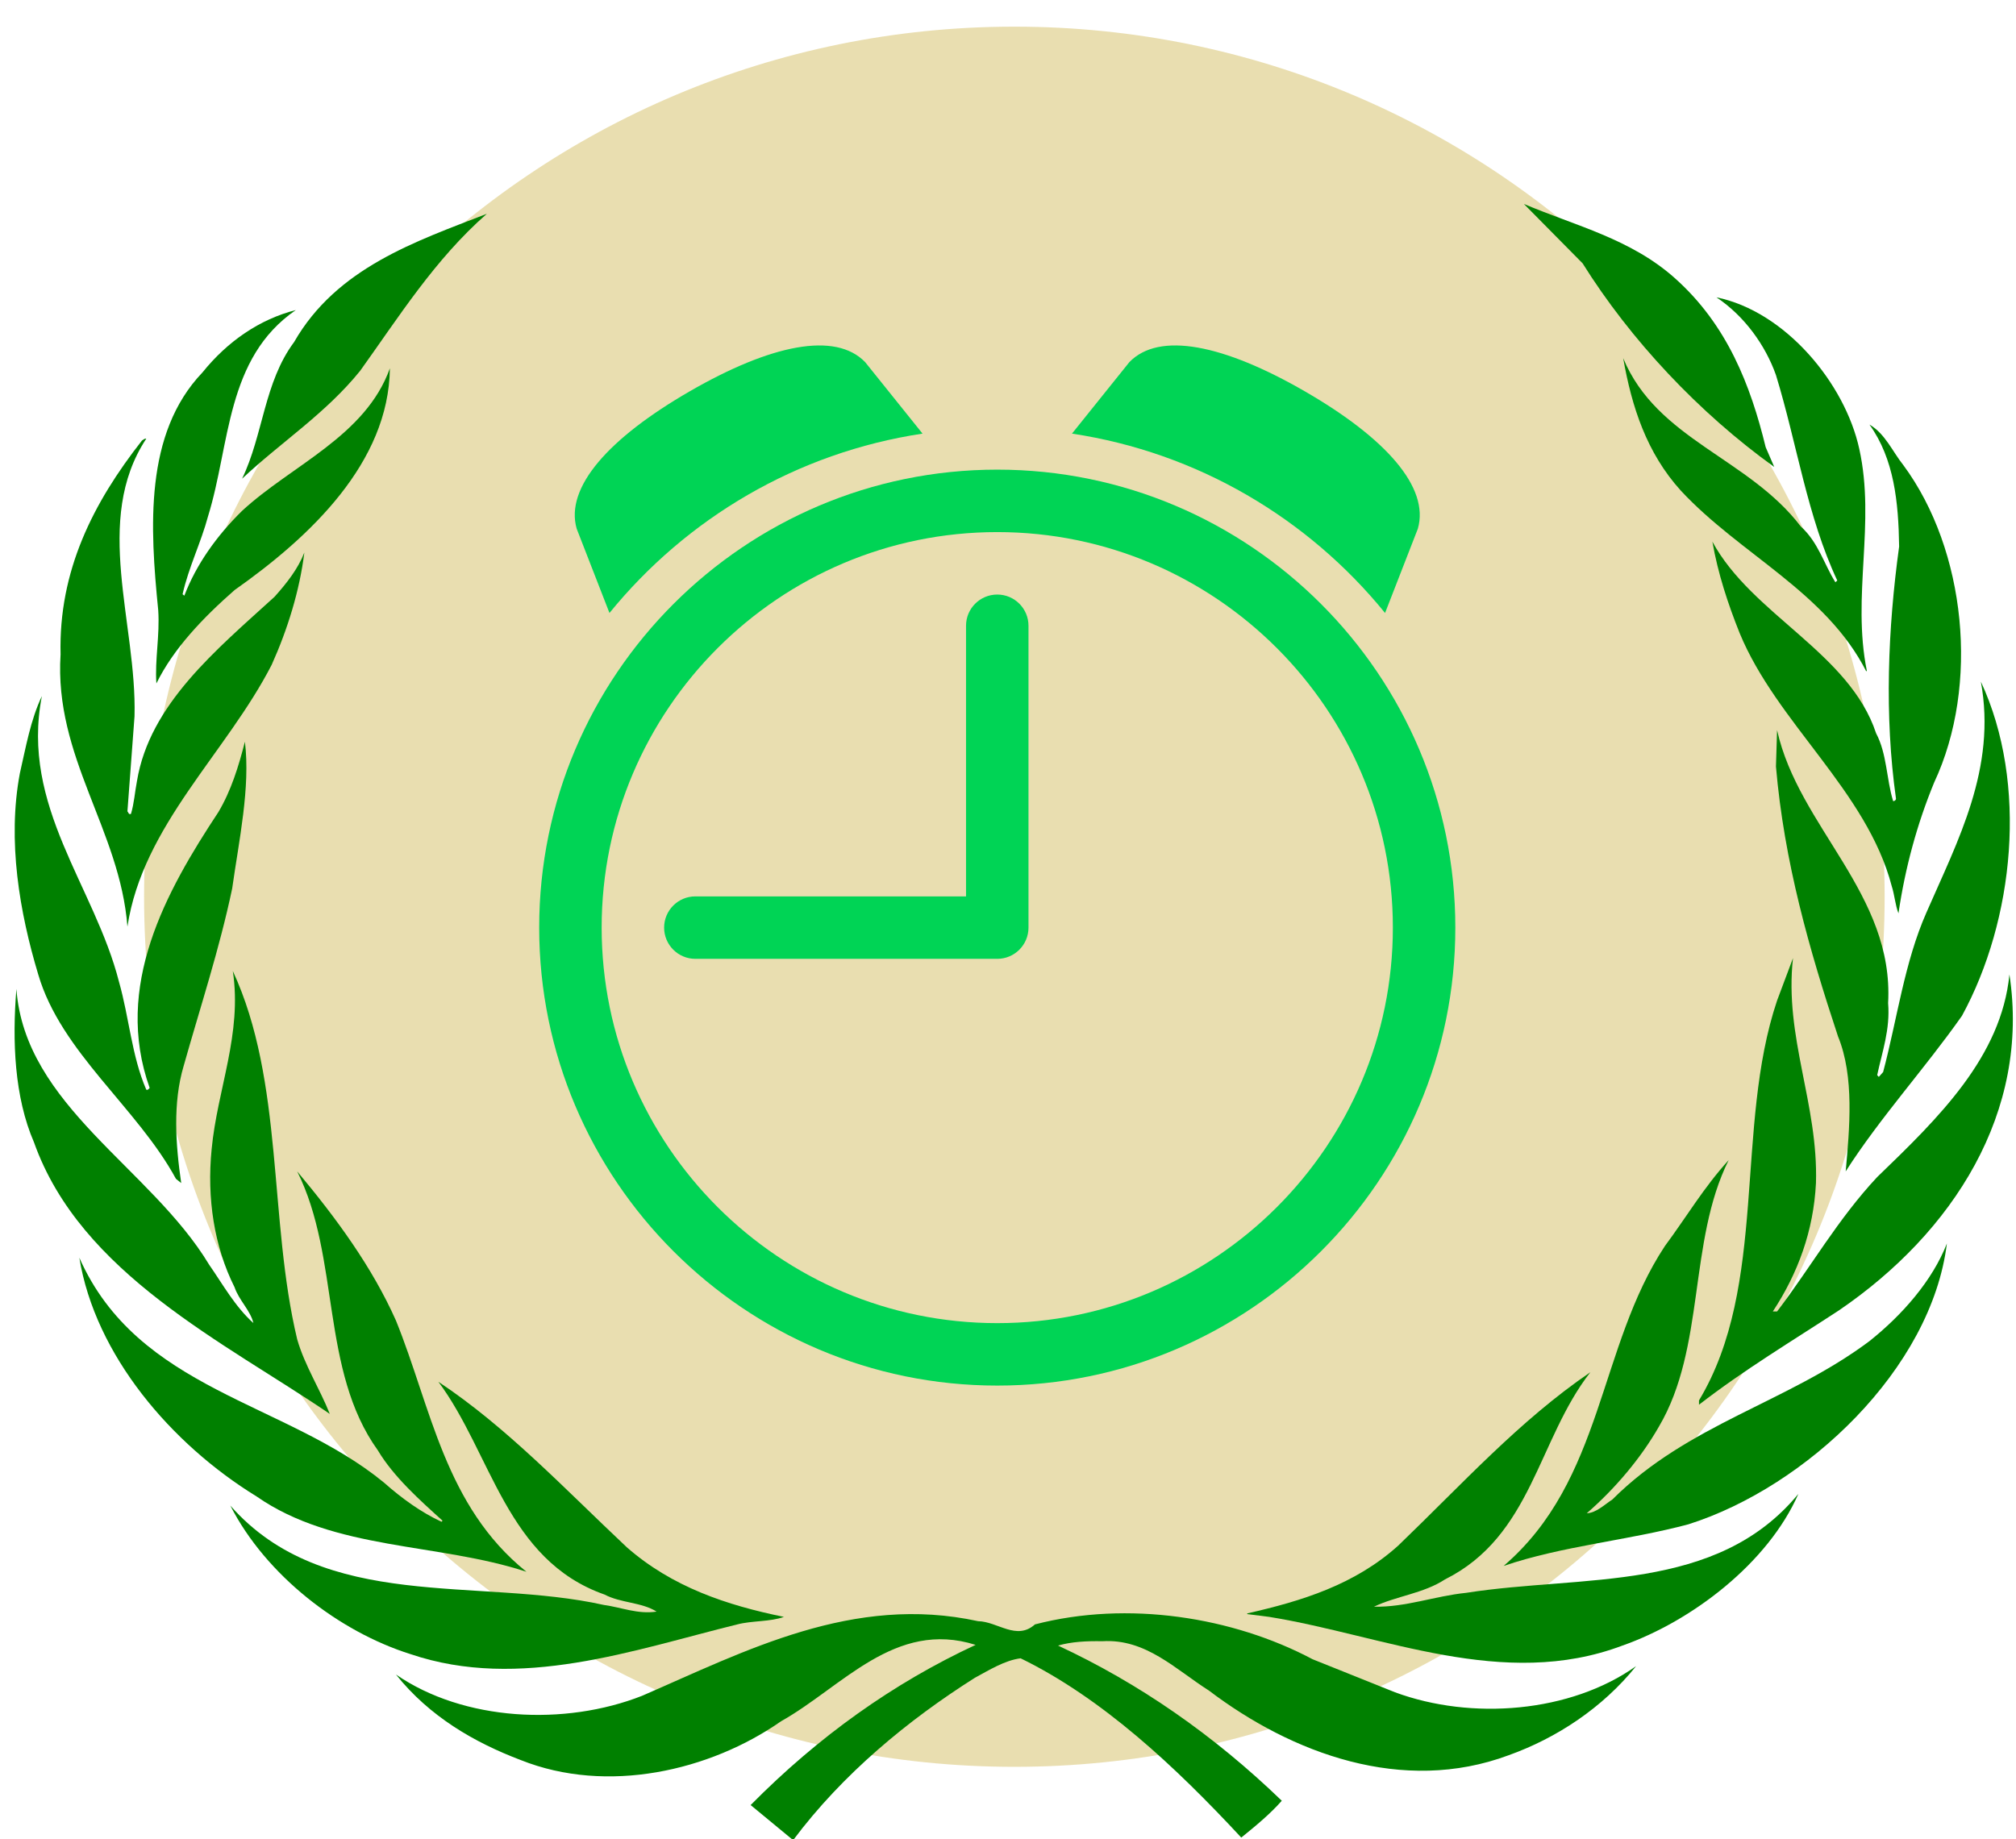
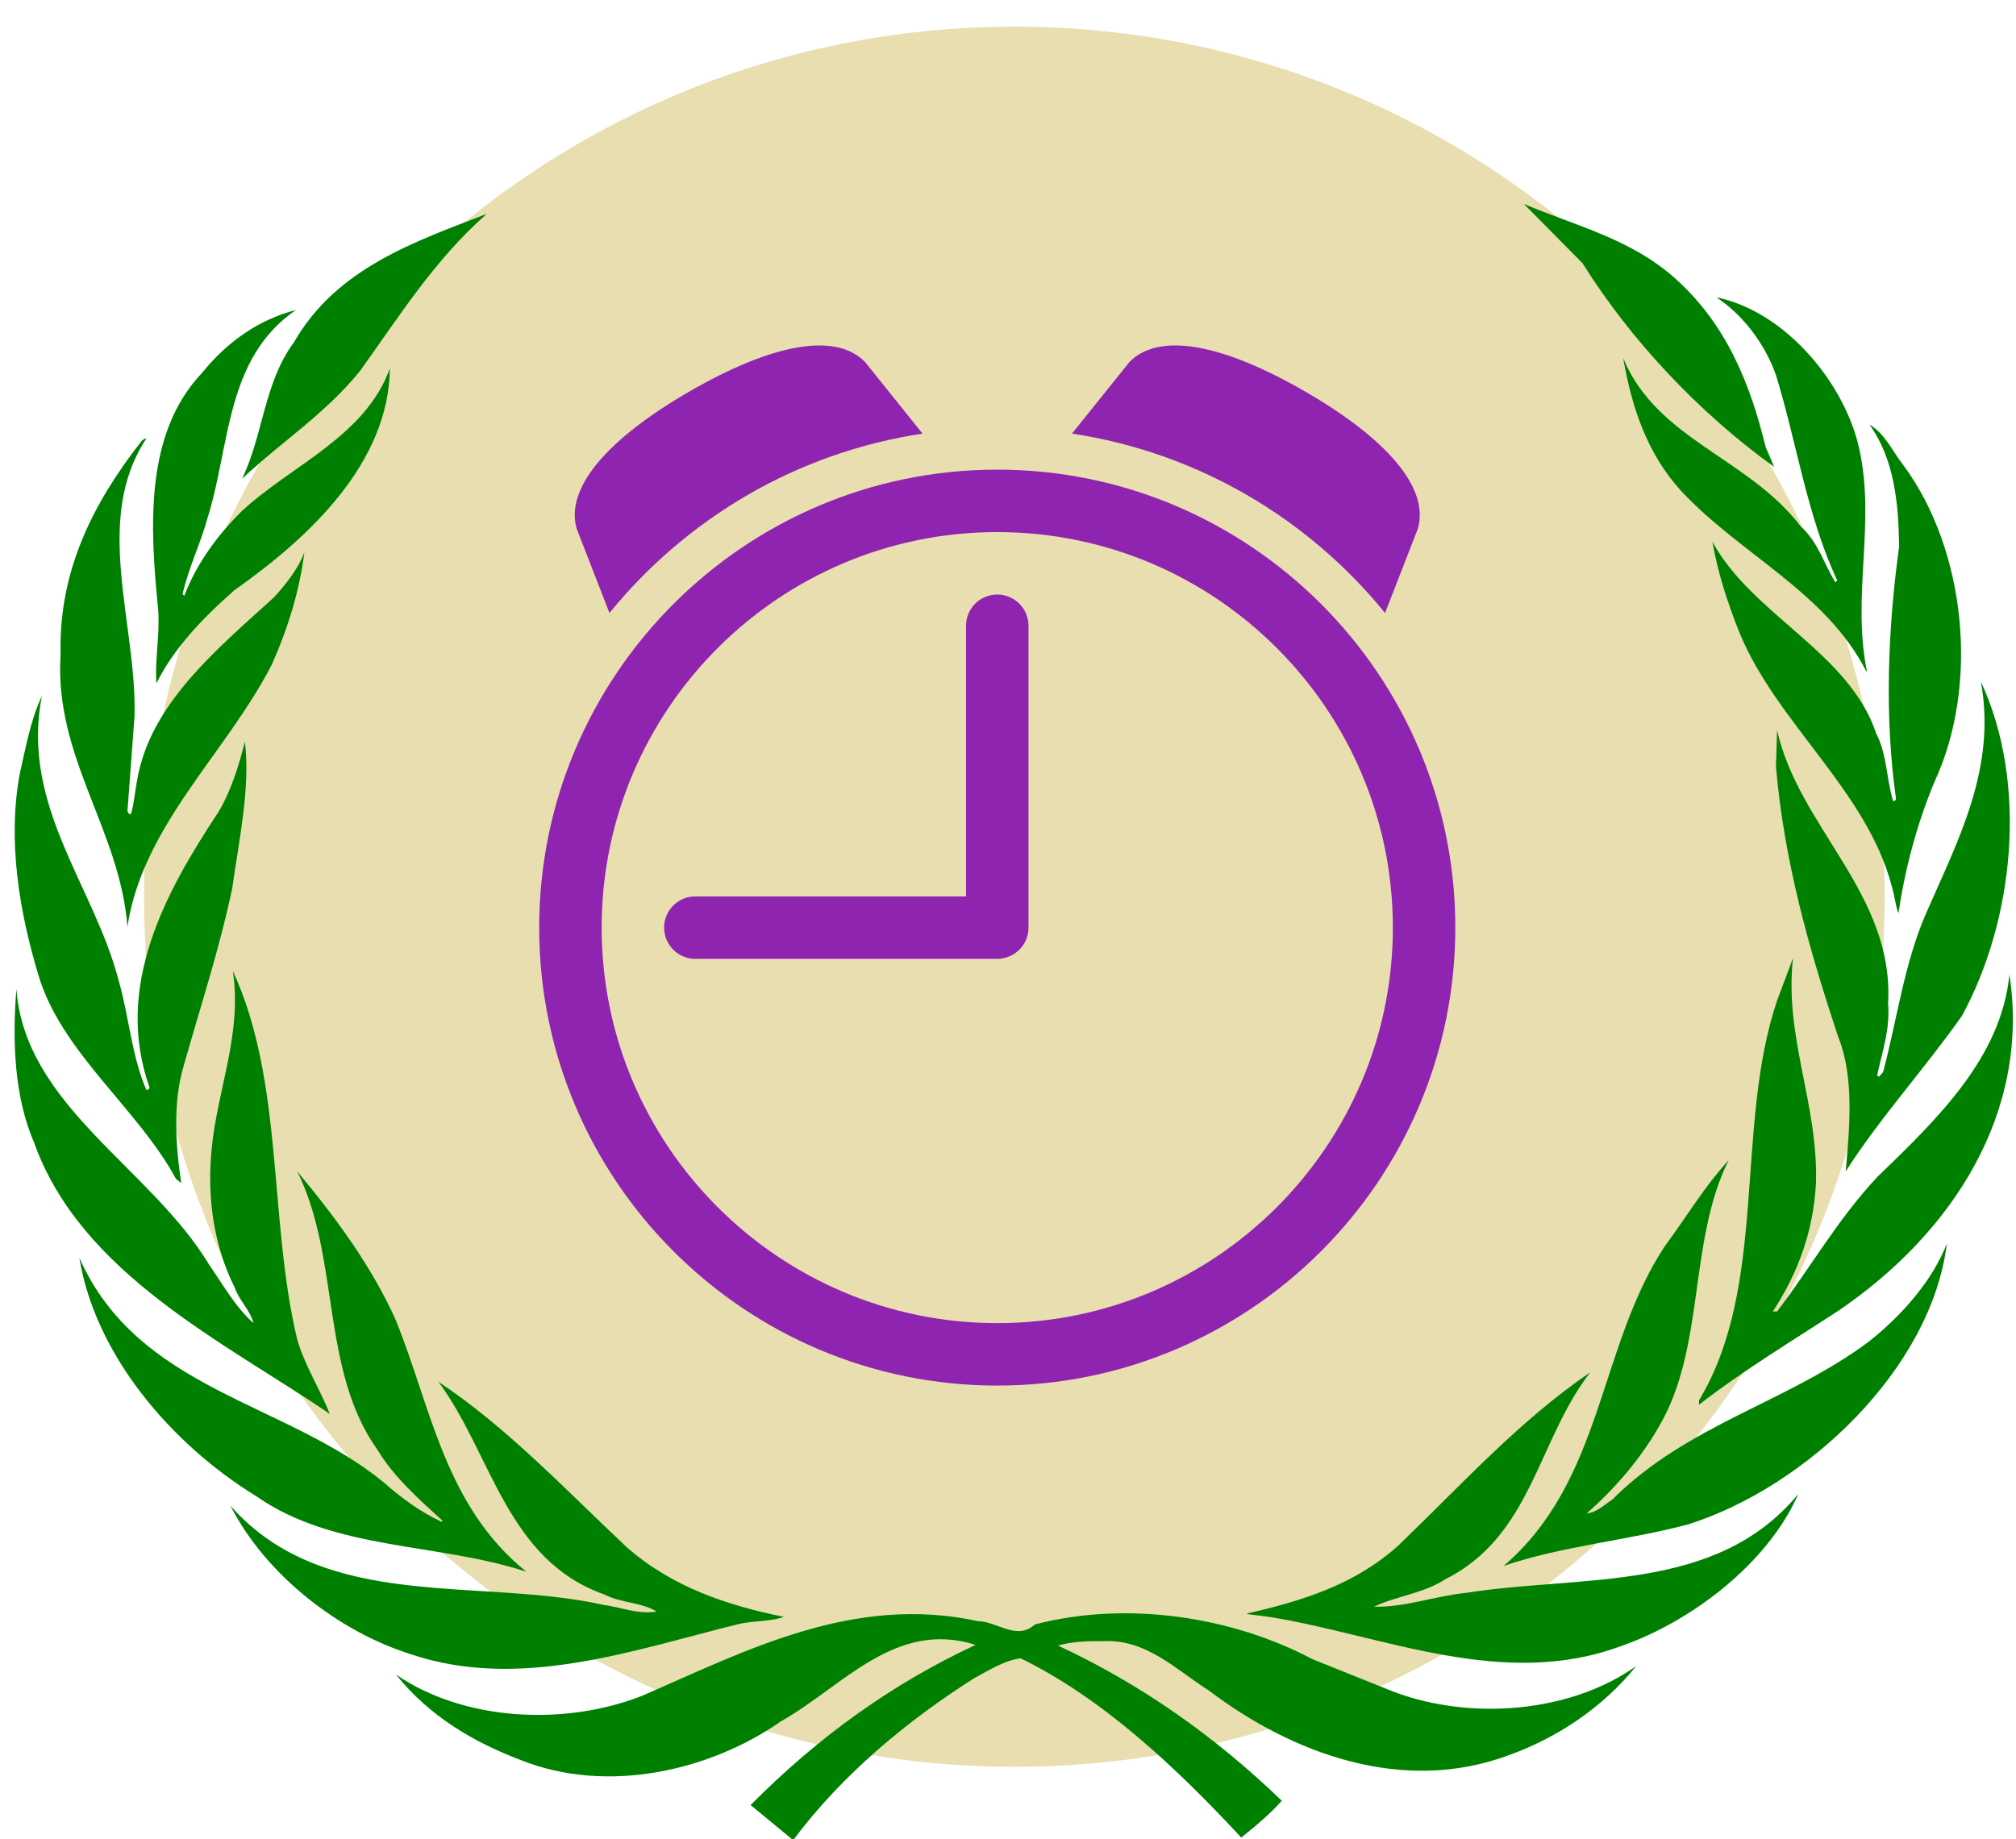
<svg xmlns="http://www.w3.org/2000/svg" version="1.1" id="svg2" viewBox="0 0 356.584 325.269" height="91.798mm" width="100.636mm">
  <defs id="defs4">
    <filter id="filter4249" style="color-interpolation-filters:sRGB;" width="1.3" x="-0.15" height="1.3" y="-0.15">
      <feTurbulence id="feTurbulence4251" result="result4" seed="0" numOctaves="5" baseFrequency="0.04" type="fractalNoise" />
      <feDisplacementMap id="feDisplacementMap4253" result="result3" scale="10" xChannelSelector="R" yChannelSelector="G" in2="result4" in="SourceGraphic" />
      <feDiffuseLighting id="feDiffuseLighting4255" in="result4" result="result1" surfaceScale="2" diffuseConstant="1" lighting-color="#e9e6d7">
        <feDistantLight id="feDistantLight4257" elevation="40" azimuth="235" />
      </feDiffuseLighting>
      <feComposite id="feComposite4259" result="result2" in2="result1" in="result3" operator="in" />
      <feComposite k4="0" k3="0" k2="0" id="feComposite4261" k1="1.7" operator="arithmetic" result="result5" in2="result1" />
      <feBlend result="fbSourceGraphic" id="feBlend4263" mode="normal" in2="result3" in="result5" />
      <feColorMatrix id="feColorMatrix4270" values="0 0 0 -1 0 0 0 0 -1 0 0 0 0 -1 0 0 0 0 1 0" in="fbSourceGraphic" result="fbSourceGraphicAlpha" />
      <feTurbulence in="fbSourceGraphic" seed="10" baseFrequency="0.01 0.11" numOctaves="2" type="turbulence" id="feTurbulence4272" />
      <feColorMatrix values="1 0 0 0 0 0 1 0 0 0 0 0 1 0 0 0 0 0 1.3 0 " result="result5" id="feColorMatrix4274" />
      <feComposite operator="out" in="fbSourceGraphic" in2="result5" id="feComposite4276" />
      <feMorphology result="result3" radius="1.3" operator="dilate" id="feMorphology4278" />
      <feTurbulence result="result6" seed="7" type="fractalNoise" baseFrequency="0.08 0.05" numOctaves="3" id="feTurbulence4280" />
      <feGaussianBlur result="result7" stdDeviation="0.5" id="feGaussianBlur4282" />
      <feDisplacementMap result="result4" scale="3" yChannelSelector="G" xChannelSelector="R" in="result3" in2="result7" id="feDisplacementMap4284" />
      <feComposite k2="1" operator="arithmetic" result="result2" k1="1" in="result4" in2="result4" id="feComposite4286" />
      <feBlend result="fbSourceGraphic" in="result2" mode="normal" in2="result4" id="feBlend4288" />
      <feColorMatrix id="feColorMatrix4290" values="0 0 0 -1 0 0 0 0 -1 0 0 0 0 -1 0 0 0 0 1 0" in="fbSourceGraphic" result="fbSourceGraphicAlpha" />
      <feTurbulence in="fbSourceGraphic" type="fractalNoise" numOctaves="10" baseFrequency="0.12 0.02" seed="10" id="feTurbulence4292" />
      <feColorMatrix result="result5" values="1 0 0 0 0 0 1 0 0 0 0 0 1 0 0 0 0 0 0.7 0 " id="feColorMatrix4294" />
      <feComposite in="fbSourceGraphic" operator="out" in2="result5" id="feComposite4296" />
      <feMorphology operator="dilate" radius="1.3" result="result3" id="feMorphology4298" />
      <feTurbulence result="result91" numOctaves="8" baseFrequency="0.08 0.05" type="turbulence" seed="25" id="feTurbulence4300" />
      <feDisplacementMap in="result3" xChannelSelector="R" yChannelSelector="G" scale="5" result="result4" in2="result91" id="feDisplacementMap4302" />
      <feSpecularLighting in="result4" result="result1" lighting-color="rgb(255,255,255)" surfaceScale="2" specularConstant="1" specularExponent="35" id="feSpecularLighting4304">
        <feDistantLight elevation="75" azimuth="235" id="feDistantLight4306" />
      </feSpecularLighting>
      <feComposite in="result1" result="result2" operator="in" in2="result4" id="feComposite4308" />
      <feComposite in="result4" result="result4" operator="arithmetic" k2="1" k3="1" in2="result2" id="feComposite4310" />
      <feBlend result="fbSourceGraphic" mode="multiply" in2="result4" id="feBlend4312" />
      <feColorMatrix id="feColorMatrix4314" values="0 0 0 -1 0 0 0 0 -1 0 0 0 0 -1 0 0 0 0 1 0" in="fbSourceGraphic" result="fbSourceGraphicAlpha" />
      <feGaussianBlur stdDeviation="2" in="fbSourceGraphic" result="result1" id="feGaussianBlur4316" />
      <feTurbulence type="fractalNoise" baseFrequency="0.05" numOctaves="5" result="result0" id="feTurbulence4318" />
      <feDisplacementMap in="result1" xChannelSelector="R" yChannelSelector="G" scale="20" result="result2" in2="result0" id="feDisplacementMap4320" />
      <feGaussianBlur stdDeviation="5" in="result2" result="result4" id="feGaussianBlur4322" />
      <feComposite operator="arithmetic" in="result0" k2="0.5" k3="1" k1="1" result="result6" in2="result4" id="feComposite4324" />
      <feComposite result="result91" operator="in" in="result6" in2="result0" id="feComposite4326" />
      <feComposite result="fbSourceGraphic" in="result2" k1="1.5" operator="arithmetic" in2="result91" id="feComposite4328" />
      <feColorMatrix id="feColorMatrix4330" values="0 0 0 -1 0 0 0 0 -1 0 0 0 0 -1 0 0 0 0 1 0" in="fbSourceGraphic" result="fbSourceGraphicAlpha" />
      <feTurbulence in="fbSourceGraphic" result="result0" baseFrequency="0.037" numOctaves="3" id="feTurbulence4332" />
      <feSpecularLighting result="result1" specularConstant="1" surfaceScale="2" specularExponent="24.3" id="feSpecularLighting4334">
        <feDistantLight azimuth="225" elevation="45" id="feDistantLight4336" />
      </feSpecularLighting>
      <feDiffuseLighting result="result92" diffuseConstant="1.21" surfaceScale="3" in="result0" id="feDiffuseLighting4338">
        <feDistantLight elevation="42" azimuth="225" id="feDistantLight4340" />
      </feDiffuseLighting>
      <feBlend result="result91" mode="multiply" in2="fbSourceGraphic" id="feBlend4342" />
      <feComposite result="result93" k3="1" k2="1" in="result1" operator="arithmetic" in2="result91" id="feComposite4344" />
      <feComposite result="result2" operator="in" in2="fbSourceGraphicAlpha" id="feComposite4346" />
    </filter>
  </defs>
  <g transform="translate(-157.5838,-173.5295)" style="display:inline;opacity:1" id="layer2">
    <circle r="153.933" cy="332.177" cx="337" id="path4236" style="display:inline;opacity:0.655;fill:#decd87;stroke:none;stroke-width:2.135" />
-     <g id="g4721" transform="matrix(1.840137,0,0,1.840137,252.9548,234.6466)" style="fill:#00d455">
-       <path id="path4707" d="M 6.755,25.72 C 14.137,16.639 24.759,10.295 36.848,8.475 L 31.334,1.604 C 28.466,-1.363 22.265,-0.093 14.466,4.411 6.667,8.915 2.468,13.648 3.602,17.615 l 3.153,8.105 z" style="fill:#00d455" />
-       <path id="path4709" d="m 44.03,23.948 c -1.658,0 -3.002,1.344 -3.002,3.002 l 0,26.018 -26.018,0 c -1.658,0 -3.002,1.344 -3.002,3.002 0,1.658 1.344,3.002 3.002,3.002 l 29.02,0 c 1.658,0 3.002,-1.344 3.002,-3.002 l 0,-29.02 c 0,-1.658 -1.344,-3.002 -3.002,-3.002 z" style="fill:#00d455" />
-       <path id="path4711" d="M 81.306,25.72 C 73.924,16.639 63.302,10.295 51.213,8.475 l 5.514,-6.871 c 2.868,-2.967 9.069,-1.697 16.868,2.807 7.799,4.504 11.998,9.237 10.864,13.204 l -3.153,8.105 z" style="fill:#00d455" />
-       <path id="path4713" d="M 44.03,11.939 C 19.752,11.939 0,31.691 0,55.969 0,80.247 19.752,100 44.03,100 68.308,100 88.06,80.248 88.06,55.969 88.06,31.69 68.309,11.939 44.03,11.939 Z m 0,82.057 C 23.062,93.996 6.004,76.937 6.004,55.97 c 0,-20.967 17.058,-38.027 38.026,-38.027 20.968,0 38.026,17.059 38.026,38.026 0,20.967 -17.058,38.027 -38.026,38.027 z" style="fill:#00d455" />
+     <g id="g4721" transform="matrix(1.840137,0,0,1.840137,252.9548,234.6466)" style="fill:#8e24af;fill-opacity:1">
+       <path id="path4707" d="M 6.755,25.72 C 14.137,16.639 24.759,10.295 36.848,8.475 L 31.334,1.604 C 28.466,-1.363 22.265,-0.093 14.466,4.411 6.667,8.915 2.468,13.648 3.602,17.615 l 3.153,8.105 z" style="fill:#8e24af;fill-opacity:1" />
+       <path id="path4709" d="m 44.03,23.948 c -1.658,0 -3.002,1.344 -3.002,3.002 l 0,26.018 -26.018,0 c -1.658,0 -3.002,1.344 -3.002,3.002 0,1.658 1.344,3.002 3.002,3.002 l 29.02,0 c 1.658,0 3.002,-1.344 3.002,-3.002 l 0,-29.02 c 0,-1.658 -1.344,-3.002 -3.002,-3.002 z" style="fill:#8e24af;fill-opacity:1" />
+       <path id="path4711" d="M 81.306,25.72 C 73.924,16.639 63.302,10.295 51.213,8.475 l 5.514,-6.871 c 2.868,-2.967 9.069,-1.697 16.868,2.807 7.799,4.504 11.998,9.237 10.864,13.204 l -3.153,8.105 z" style="fill:#8e24af;fill-opacity:1" />
+       <path id="path4713" d="M 44.03,11.939 C 19.752,11.939 0,31.691 0,55.969 0,80.247 19.752,100 44.03,100 68.308,100 88.06,80.248 88.06,55.969 88.06,31.69 68.309,11.939 44.03,11.939 Z m 0,82.057 C 23.062,93.996 6.004,76.937 6.004,55.97 c 0,-20.967 17.058,-38.027 38.026,-38.027 20.968,0 38.026,17.059 38.026,38.026 0,20.967 -17.058,38.027 -38.026,38.027 z" style="fill:#8e24af;fill-opacity:1" />
    </g>
  </g>
  <g transform="translate(-157.5838,-173.5295)" style="display:inline" id="layer1">
    <g transform="translate(-113.1144,49.08093)" id="g4160">
      <g style="fill:#008000" id="g4162">
        <path d="m 569.386,394.109 c -10.774,2.885 -22.271,3.813 -32.735,7.381 17.723,-15.196 16.711,-38.708 28.535,-56.606 3.767,-5.067 6.88,-10.379 11.271,-15.188 -7.192,14.428 -4.073,33.146 -12.336,47.147 -3.181,5.562 -7.729,10.957 -12.76,15.325 1.644,-0.061 3.082,-1.484 4.527,-2.435 13.421,-13.393 30.954,-17.138 45.472,-28.019 5.815,-4.634 11.142,-10.706 13.698,-17.273 -2.747,22.22 -24.853,43.046 -45.672,49.666 l 0,0 z" id="path4164" />
        <path d="m 617.735,304.146 c -6.566,9.344 -14.51,18.042 -20.576,27.538 0.677,-7.519 1.567,-16.764 -1.361,-23.886 -5.075,-15.337 -9.534,-30.909 -10.973,-47.741 l 0.198,-6.437 c 3.819,17.189 20.705,29.006 19.64,48.287 0.387,4.673 -1.059,8.646 -1.934,12.755 l 0.29,0.304 0.761,-0.853 c 2.504,-9.458 3.768,-19.403 7.661,-28.228 5.533,-12.698 12.442,-25.514 9.627,-40.846 8.416,18.076 5.866,42.228 -3.333,59.105 l 0,0 z" id="path4166" />
        <path d="m 607.371,206.758 c 11.072,15.005 13.499,38.918 5.435,56.13 -3.006,7.294 -5.129,15.066 -6.31,23.14 -0.563,-1.393 -0.692,-3.265 -1.195,-4.816 -4.404,-16.848 -20.338,-28.854 -26.891,-44.739 -2.078,-5.194 -3.85,-10.562 -4.832,-16.2 7.002,12.95 24.258,19.639 28.961,33.911 1.927,3.609 1.818,8.119 3.014,12 0.251,0 0.502,-0.187 0.502,-0.441 -2.07,-14.701 -1.438,-30.087 0.557,-44.606 -0.115,-7.864 -0.883,-15.493 -5.252,-21.58 2.802,1.632 4.063,4.768 6.012,7.203 l 0,0 z" id="path4168" />
        <path d="m 599.564,203.877 c 2.908,13.149 -1.34,25.955 1.332,39.23 l -0.1,0.114 c -7.153,-14.066 -22.34,-20.705 -32.789,-31.963 -6.056,-6.681 -8.688,-14.823 -10.203,-23.444 5.987,14.435 22.144,17.615 31.419,29.779 3.104,2.804 4.116,6.689 6.117,9.869 l 0.327,-0.316 c -5.334,-11.387 -7.121,-24.201 -10.843,-36.345 -1.863,-5.262 -5.562,-10.433 -10.523,-13.75 12.176,2.488 22.729,15.2 25.263,26.827 l 0,0 z" id="path4170" />
        <path d="m 567.012,173.722 c 9.17,8.207 13.317,18.834 15.995,29.844 l 1.515,3.497 c -13.31,-9.572 -25.4,-22.44 -33.899,-36.03 l -10.38,-10.501 c 9.125,3.869 18.963,6.179 26.77,13.19 l 0,0 z" id="path4172" />
        <path d="m 356.806,162.274 c -9.2,8.065 -15.581,18.266 -22.406,27.777 -6.118,7.575 -13.944,12.57 -20.88,19.084 3.744,-7.762 3.881,-17.033 9.191,-24.163 7.557,-13.184 21.569,-17.822 34.095,-22.699 l 0,0 z" id="path4174" />
        <path d="m 306.492,190.36 c 4.475,-5.562 10.147,-9.428 16.531,-11.061 -12.396,8.515 -11.589,23.775 -15.519,36.46 -1.253,4.691 -3.429,9.013 -4.513,13.821 l 0.315,0.251 c 2.062,-5.436 5.688,-10.572 10.212,-15.008 8.804,-8.127 21.827,-13.192 26.142,-25.214 -0.197,16.706 -14.134,29.84 -27.469,39.229 -5.499,4.824 -10.802,10.322 -13.83,16.524 -0.297,-4.215 0.623,-8.447 0.323,-12.962 -1.45,-14.584 -2.504,-31.229 7.807,-42.042 l 0,0 z" id="path4176" />
        <path d="m 281.412,240.228 c -0.373,-14.778 5.761,-26.842 14.404,-37.853 0.251,-0.125 0.43,-0.376 0.753,-0.316 -9.515,14.459 -1.644,32.67 -2.077,49.11 l -1.255,16.832 c 0.187,0.122 0.187,0.628 0.628,0.434 0.562,-1.876 0.685,-3.881 1.061,-5.811 2.241,-13.577 14.032,-23.211 24.331,-32.594 2.199,-2.454 4.144,-4.946 5.273,-7.826 -0.841,6.76 -2.96,13.579 -5.765,19.831 -8.016,15.632 -22.823,28.458 -25.528,46.354 -1.312,-17.15 -12.989,-29.973 -11.825,-48.162 l 0,0 z" id="path4178" />
        <path d="m 274.214,261.243 c 1.065,-4.622 1.88,-9.405 3.892,-13.646 -3.812,19.537 9.329,33.614 13.64,50.549 1.804,6.334 2.245,13.137 4.824,19.08 0.24,0.13 0.449,-0.121 0.598,-0.312 -6.418,-17.989 2.847,-34.706 12.156,-48.791 2.264,-3.816 3.568,-8.066 4.694,-12.453 0.989,8.142 -1.069,17.518 -2.252,25.971 -2.264,10.756 -5.643,20.956 -8.584,31.393 -1.936,6.521 -1.427,13.879 -0.433,20.712 L 301.816,333 c -6.825,-12.586 -20.34,-22.402 -24.354,-36.152 -3.303,-10.962 -5.498,-23.66 -3.249,-35.605 l 0,0 z" id="path4180" />
        <path d="m 273.598,299.401 c 1.503,20.708 23.771,31.65 34.094,48.794 2.442,3.508 4.562,7.389 7.825,10.325 -0.51,-2.206 -2.568,-4.062 -3.324,-6.322 -3.611,-7.19 -4.928,-15.759 -4.06,-24.449 1,-10.577 5.437,-20.393 3.743,-31.518 9.07,19.557 6.315,43.967 11.387,65.158 1.328,4.635 4.011,8.773 5.769,13.203 -18.636,-12.692 -44.047,-24.769 -52.314,-48.03 -3.484,-8.021 -3.873,-17.95 -3.119,-27.161 l 0,0 z" id="path4182" />
        <path d="m 284.729,346.955 c 10.391,23.506 36.414,25.453 53.862,39.767 3.211,2.846 6.575,5.266 10.2,6.954 l 0.187,-0.189 c -4.006,-3.622 -8.64,-7.747 -11.444,-12.441 -10.212,-14.199 -6.62,-34.09 -14.271,-49.361 6.952,8.316 13.274,16.961 17.472,26.396 6.243,15.401 8.629,32.797 23.075,44.439 -15.634,-5.152 -33.949,-3.713 -47.748,-13.339 -15.066,-9.26 -28.513,-24.966 -31.332,-42.224 l 0,0 z" id="path4184" />
        <path d="m 311.435,390.807 c 16.66,18.948 43.883,12.625 66.075,17.584 3.135,0.428 6.004,1.684 9.326,1.174 -2.646,-1.674 -6.316,-1.492 -9.204,-3.014 -17.396,-6.111 -19.947,-24.944 -29.391,-37.643 12.064,8.012 22.207,18.817 33.337,29.288 8,7.008 17.63,10.242 27.776,12.305 -2.438,0.891 -5.635,0.646 -8.252,1.332 -18.229,4.482 -38.48,11.809 -57.812,5.25 -12.567,-3.957 -25.533,-13.895 -31.856,-26.276 l 0,0 z" id="path4186" />
        <path d="m 537.557,434.973 c -18.773,7.006 -38.366,-0.32 -53.029,-11.439 -5.937,-3.773 -11.17,-9.207 -18.849,-8.727 -2.785,-0.053 -5.471,0.084 -7.838,0.768 14.245,6.629 27.478,15.768 39.576,27.455 -2.039,2.328 -4.68,4.506 -7.167,6.514 -11.659,-12.562 -24.571,-24.654 -39.028,-31.717 -2.831,0.367 -5.524,2.07 -8.077,3.441 -11.77,7.441 -23.407,17.014 -32.157,28.732 l -7.519,-6.209 c 12,-12.139 25.273,-21.588 39.794,-28.338 -14.269,-4.52 -23.582,7.434 -34.413,13.514 -12.621,8.812 -30.772,12.951 -46.025,6.871 -8.203,-3.111 -16.15,-7.693 -22.09,-15.141 12.004,8.27 29.882,9.137 43.533,3.766 18.318,-7.945 37.354,-18.018 59.437,-13.201 3.446,0.06 6.795,3.492 10.051,0.57 16.413,-4.262 34.995,-1.332 49.126,6.17 l 14.564,5.838 c 13.537,5.006 31.039,3.621 42.643,-4.627 -5.966,7.426 -14.115,12.746 -22.531,15.76 l 0,0 z" id="path4188" />
        <path d="m 557.675,415.575 c -21.078,7.959 -42.283,-1.811 -62.479,-5.074 l -3.889,-0.494 0,-0.123 c 9.657,-2.191 19.031,-5.066 26.718,-12.006 11.321,-10.882 21.396,-22.083 33.968,-30.659 -9.323,11.954 -10.312,28.969 -25.713,36.655 -3.812,2.494 -8.622,2.936 -12.556,4.824 5.609,0.121 10.745,-1.889 16.3,-2.451 20.652,-3.242 44.278,0.084 58.767,-17.509 -5.379,12.259 -18.85,22.525 -31.115,26.837 l 0,0 z" id="path4190" />
        <path d="m 595.973,356.269 c -8.324,5.448 -16.762,10.501 -24.761,16.695 l 0,-0.761 c 12.252,-20.362 6.263,-48.335 13.812,-70.744 l 2.815,-7.507 c -1.575,13.96 4.488,25.785 4.062,39.793 -0.426,8.462 -3.188,15.965 -7.631,22.722 l 0.753,0 c 6.003,-7.884 10.69,-16.269 17.706,-23.778 10.89,-10.501 21.961,-21.269 23.391,-35.841 3.698,24.327 -9.952,45.648 -30.147,59.421 l 0,0 z" id="path4192" />
      </g>
    </g>
  </g>
  <g transform="translate(-157.5838,-173.5295)" id="layer3">
    <g id="g4672" transform="matrix(1.146336,0,0,1.146336,-526.9602,128.0353)" />
  </g>
</svg>
